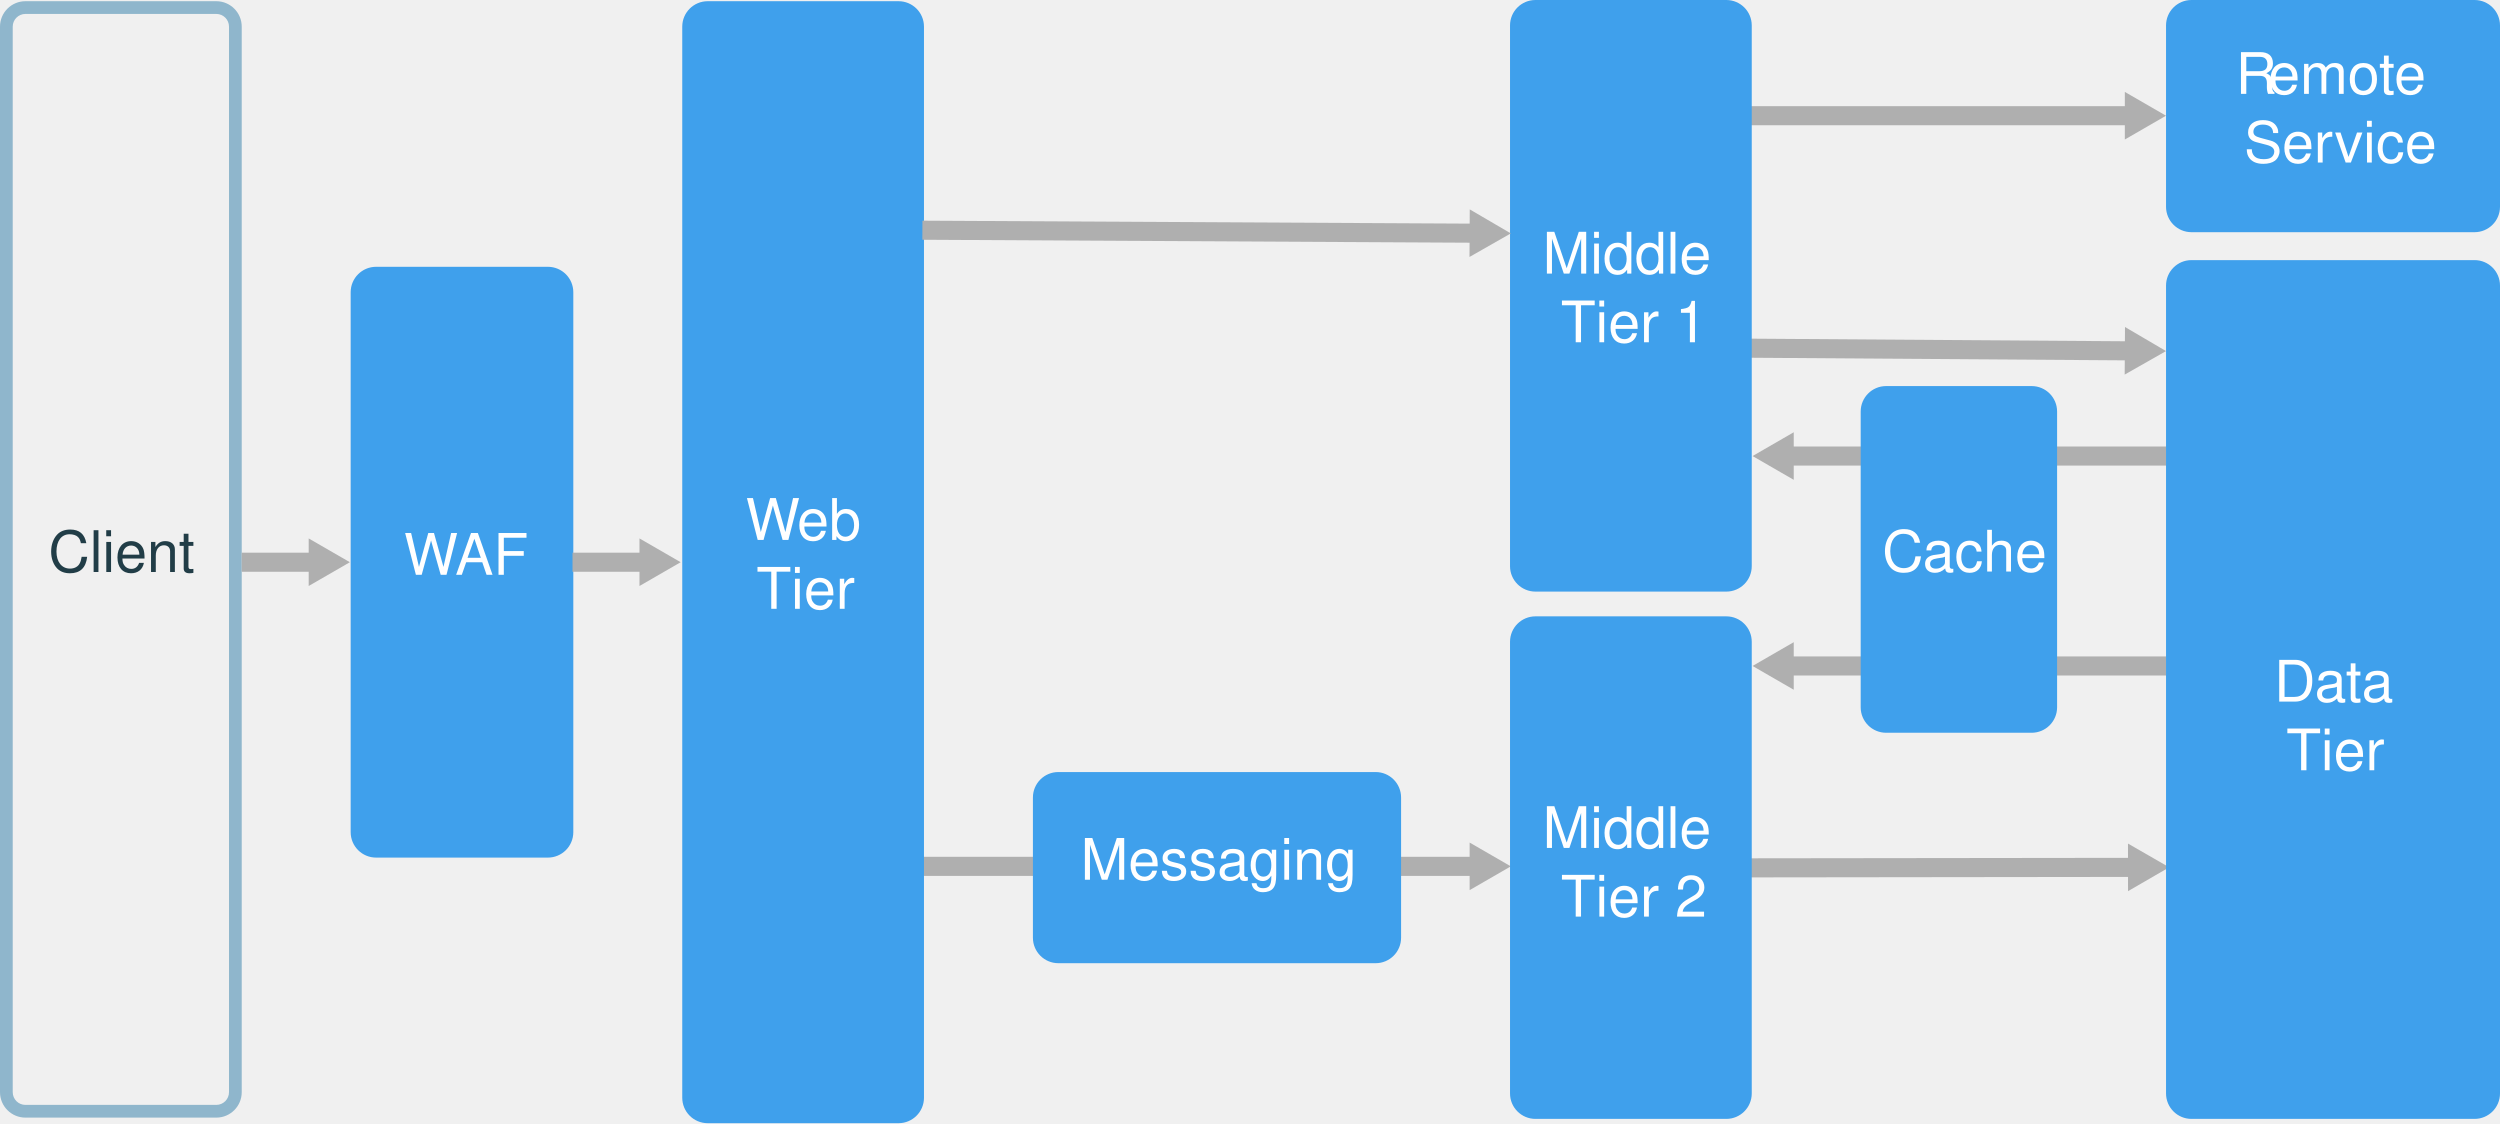
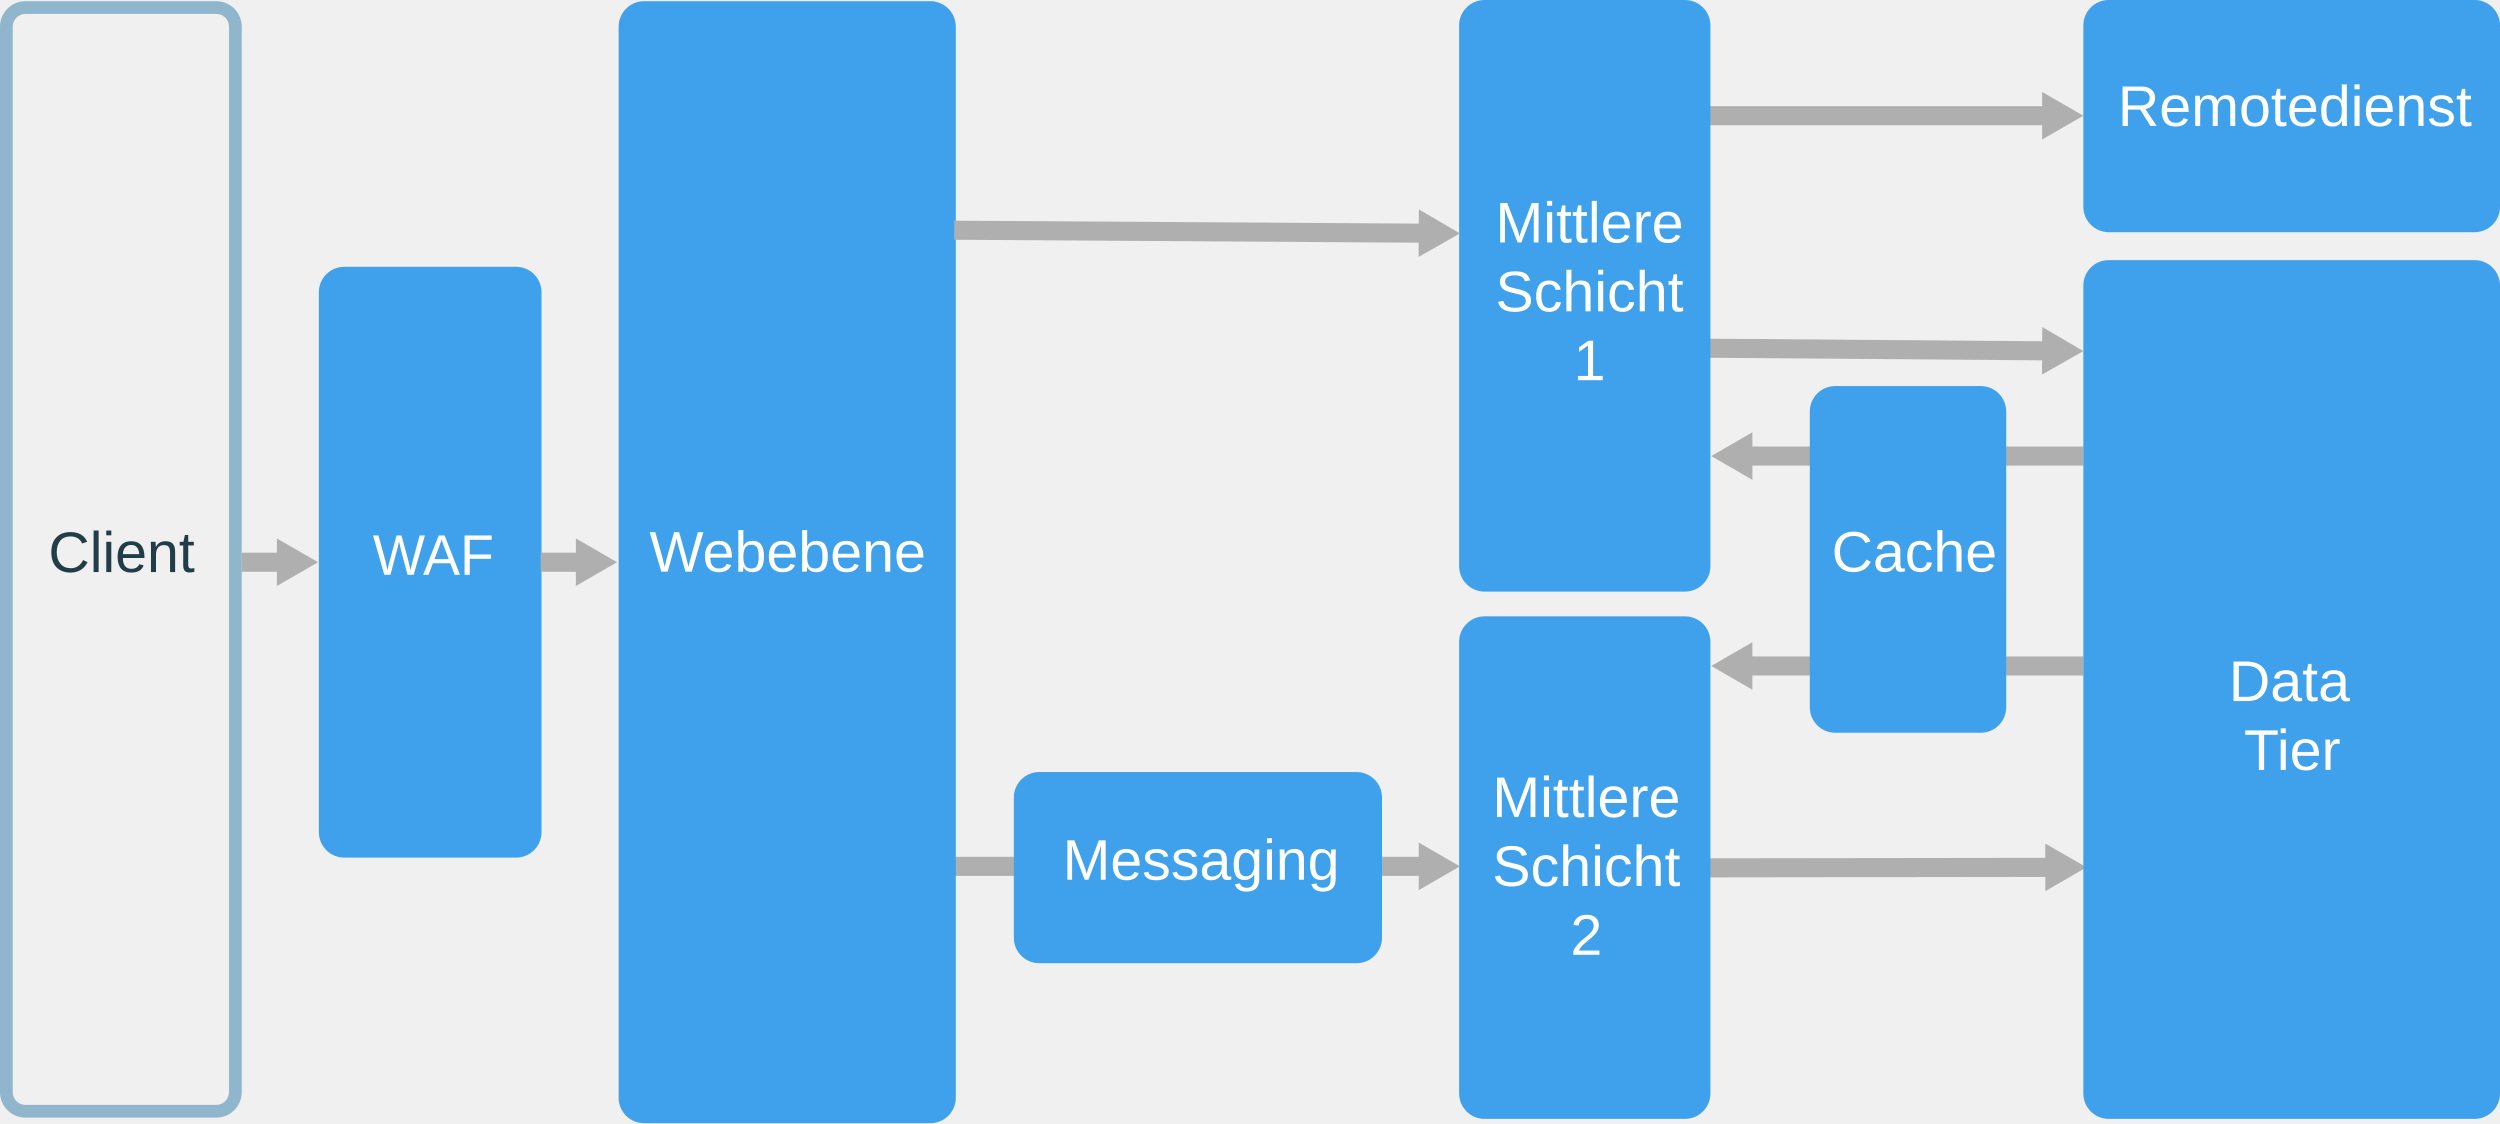
- <svg xmlns="http://www.w3.org/2000/svg" id="Layer_1" data-name="Layer 1" width="786" height="353.13" viewBox="0 0 786 353.13">
+ <svg xmlns="http://www.w3.org/2000/svg" viewBox="0 0 786 353.13">
  <defs>
-     <style>
- text{font-family:segoe-ui_normal,Segoe UI,Segoe,Segoe WP,Helvetica Neue,Helvetica,sans-serif;}.cls-1,.cls-3{fill:none;stroke:#afafaf;stroke-width:6px;}.cls-1{stroke-miterlimit:10;}.cls-2{fill:#afafaf;}.cls-3{stroke-linejoin:bevel;}.cls-4{fill:#3fa0ec;}.cls-5{font-size:18.04px;}.cls-5,.cls-7{fill:#fff;}.cls-6{letter-spacing:-0.04em;}.cls-11,.cls-7{font-size:18px;}.cls-8{letter-spacing:-0.03em;}.cls-9{letter-spacing:-0.04em;}.cls-10{fill:#8fb6cc;}.cls-11{fill:#213d47;}</style>
+     <style>.cls-1,.cls-3{fill:none;stroke:#afafaf;stroke-width:6px;}.cls-1{stroke-miterlimit:10;}.cls-2{fill:#afafaf;}.cls-3{stroke-linejoin:bevel;}.cls-4{fill:#3fa0ec;}.cls-5{fill:#8fb6cc;}.cls-6,.cls-7,.cls-9{isolation:isolate;}.cls-6,.cls-9{font-size:18px;}.cls-6{fill:#213d47;}.cls-10,.cls-6,.cls-7,.cls-9{font-family:ArialMT, Arial;}.cls-7{font-size:17.97px;}.cls-10,.cls-7,.cls-9{fill:#fff;}.cls-8{letter-spacing:-0.04em;}.cls-10{font-size:18.04px;}.cls-11{letter-spacing:-0.02em;}.cls-12{letter-spacing:-0.04em;}</style>
  </defs>
-   <line class="cls-1" x1="561.76" y1="209.38" x2="681" y2="209.38" />
-   <polygon class="cls-2" points="563.95 216.86 551 209.38 563.95 201.9 563.95 216.86" />
-   <line class="cls-1" x1="538" y1="36.38" x2="670.24" y2="36.38" />
-   <polygon class="cls-2" points="668.05 43.86 681 36.38 668.05 28.9 668.05 43.86" />
-   <line class="cls-1" x1="537" y1="109.38" x2="670.24" y2="110.31" />
-   <polygon class="cls-2" points="668 117.77 681 110.38 668.1 102.81 668 117.77" />
-   <line class="cls-3" x1="537" y1="272.87" x2="671.23" y2="272.7" />
-   <polygon class="cls-2" points="669.05 280.18 682 272.68 669.04 265.22 669.05 280.18" />
-   <line class="cls-1" x1="561.76" y1="143.38" x2="681" y2="143.38" />
-   <polygon class="cls-2" points="563.95 150.86 551 143.38 563.95 135.9 563.95 150.86" />
-   <line class="cls-1" x1="290" y1="272.38" x2="464.24" y2="272.38" />
-   <polygon class="cls-2" points="462.05 279.86 475 272.38 462.05 264.9 462.05 279.86" />
-   <rect class="cls-4" x="214.5" y="0.38" width="76" height="352.75" rx="8" ry="8" />
-   <text class="cls-5" transform="translate(234.45 169.75)">
-     <tspan class="cls-6">W</tspan>
-     <tspan x="16.14" y="0">eb</tspan>
-     <tspan x="3.33" y="21.65">Tier</tspan>
-   </text>
-   <rect class="cls-4" x="474.75" width="76" height="186" rx="8" ry="8" />
-   <text class="cls-7" transform="translate(485 86.01)">Middle<tspan x="5.7" y="21.6">Tier 1</tspan>
-   </text>
-   <rect class="cls-4" x="474.75" y="193.78" width="76" height="158" rx="8" ry="8" />
-   <text class="cls-7" transform="translate(485 266.59)">Middle<tspan x="5.7" y="21.6">Tier 2</tspan>
-   </text>
-   <rect class="cls-4" x="324.75" y="242.73" width="115.75" height="60.1" rx="8" ry="8" />
-   <text class="cls-7" transform="translate(339.75 276.59)">Messaging</text>
-   <rect class="cls-4" x="585" y="121.38" width="61.75" height="109" rx="8" ry="8" />
-   <text class="cls-7" transform="translate(591.77 179.69)">Cache</text>
-   <line class="cls-1" x1="290" y1="72.38" x2="464.24" y2="73.32" />
-   <polygon class="cls-2" points="462.01 80.79 475 73.38 462.09 65.83 462.01 80.79" />
-   <rect class="cls-4" x="681" width="105" height="73" rx="8" ry="8" />
-   <text class="cls-7" transform="translate(702.89 29.51)">
-     <tspan class="cls-8">R</tspan>
-     <tspan x="10.24" y="0">emote</tspan>
-     <tspan x="2.64" y="21.6">Service</tspan>
-   </text>
-   <rect class="cls-4" x="681" y="81.78" width="105" height="270" rx="8" ry="8" />
-   <text class="cls-7" transform="translate(714.98 220.58)">Data<tspan x="3.79" y="21.6">Tier</tspan>
-   </text>
-   <rect class="cls-4" x="110.25" y="83.88" width="70" height="185.75" rx="8" ry="8" />
-   <text class="cls-7" transform="translate(126.99 180.71)">
-     <tspan class="cls-9">W</tspan>
-     <tspan x="16.11" y="0">AF</tspan>
-   </text>
-   <line class="cls-1" x1="180" y1="176.76" x2="203.24" y2="176.76" />
-   <polygon class="cls-2" points="201.05 184.24 214 176.76 201.05 169.28 201.05 184.24" />
-   <path class="cls-10" d="M75,133a4,4,0,0,1,4,4V472a4,4,0,0,1-4,4H15a4,4,0,0,1-4-4V137a4,4,0,0,1,4-4H75m0-4H15a8,8,0,0,0-8,8V472a8,8,0,0,0,8,8H75a8,8,0,0,0,8-8V137a8,8,0,0,0-8-8Z" transform="translate(-7 -128.62)" />
-   <text class="cls-11" transform="translate(15.22 179.83)">Client</text>
-   <line class="cls-1" x1="76" y1="176.76" x2="99.24" y2="176.76" />
-   <polygon class="cls-2" points="97.05 184.24 110 176.76 97.05 169.28 97.05 184.24" />
+   <g id="Shapes">
+     <line class="cls-1" x1="548.76" y1="209.38" x2="655" y2="209.38" />
+     <polygon class="cls-2" points="550.95 216.86 538 209.38 550.95 201.9 550.95 216.86" />
+     <line class="cls-1" x1="525" y1="36.38" x2="644.24" y2="36.38" />
+     <polygon class="cls-2" points="642.05 43.86 655 36.38 642.05 28.9 642.05 43.86" />
+     <line class="cls-1" x1="524" y1="109.38" x2="644.24" y2="110.31" />
+     <polygon class="cls-2" points="642 117.77 655 110.38 642.1 102.81 642 117.77" />
+     <line class="cls-3" x1="524" y1="272.87" x2="645.23" y2="272.7" />
+     <polygon class="cls-2" points="643.05 280.18 656 272.68 643.04 265.22 643.05 280.18" />
+     <line class="cls-1" x1="548.76" y1="143.38" x2="655" y2="143.38" />
+     <polygon class="cls-2" points="550.95 150.86 538 143.38 550.95 135.9 550.95 150.86" />
+     <line class="cls-1" x1="300" y1="272.38" x2="448.24" y2="272.38" />
+     <polygon class="cls-2" points="446.05 279.86 459 272.38 446.05 264.9 446.05 279.86" />
+     <rect class="cls-4" x="194.5" y="0.38" width="106" height="352.75" rx="8" ry="8" />
+     <rect class="cls-4" x="458.75" width="79" height="186" rx="8" ry="8" />
+     <rect class="cls-4" x="458.75" y="193.78" width="79" height="158" rx="8" ry="8" />
+     <rect class="cls-4" x="318.75" y="242.73" width="115.75" height="60.1" rx="8" ry="8" />
+     <rect class="cls-4" x="569" y="121.38" width="61.75" height="109" rx="8" ry="8" />
+     <line class="cls-1" x1="300" y1="72.38" x2="448.24" y2="73.32" />
+     <polygon class="cls-2" points="446.01 80.79 459 73.38 446.09 65.83 446.01 80.79" />
+     <rect class="cls-4" x="655" width="131" height="73" rx="8" ry="8" />
+     <rect class="cls-4" x="655" y="81.78" width="131" height="270" rx="8" ry="8" />
+     <rect class="cls-4" x="100.25" y="83.88" width="70" height="185.75" rx="8" ry="8" />
+     <line class="cls-1" x1="170" y1="176.76" x2="183.24" y2="176.76" />
+     <polygon class="cls-2" points="181.05 184.24 194 176.76 181.05 169.28 181.05 184.24" />
+     <path class="cls-5" d="M68,4.38a4,4,0,0,1,4,4v335a4,4,0,0,1-4,4H8a4,4,0,0,1-4-4V8.38a4,4,0,0,1,4-4H68m0-4H8a8,8,0,0,0-8,8v335a8,8,0,0,0,8,8H68a8,8,0,0,0,8-8V8.38A8,8,0,0,0,68,.38Z" />
+     <line class="cls-1" x1="76" y1="176.76" x2="89.24" y2="176.76" />
+     <polygon class="cls-2" points="87.05 184.24 100 176.76 87.05 169.28 87.05 184.24" />
+   </g>
+   <g id="txt">
+     <text class="cls-6" transform="translate(15.21 179.85)">Client</text>
+     <text class="cls-7" transform="translate(117.21 180.71) scale(0.97 1)">
+       <tspan class="cls-8">W</tspan>
+       <tspan x="16.29" y="0">AF</tspan>
+     </text>
+     <text class="cls-9" transform="translate(575.86 179.71)">Cache</text>
+     <text class="cls-10" transform="translate(204.18 179.74)">
+       <tspan class="cls-11">W</tspan>
+       <tspan x="16.7" y="0">ebebene</tspan>
+     </text>
+     <text class="cls-9" transform="translate(334.1 276.59)">Messaging</text>
+     <text class="cls-10" transform="translate(470.18 76.24)">Mittlere <tspan x="-0.01" y="21.65">Schicht </tspan>
+       <tspan x="24.55" y="43.3">1</tspan>
+     </text>
+     <text class="cls-10" transform="translate(469.18 256.89)">Mittlere <tspan x="-0.01" y="21.65">Schicht </tspan>
+       <tspan x="24.55" y="43.3">2</tspan>
+     </text>
+     <text class="cls-10" transform="translate(665.85 39.62)">Remotedienst</text>
+     <text class="cls-10" transform="translate(700.74 220.41)">Data<tspan class="cls-12" x="4.76" y="21.65">T</tspan>
+       <tspan x="15.11" y="21.65">ier</tspan>
+     </text>
+   </g>
</svg>
